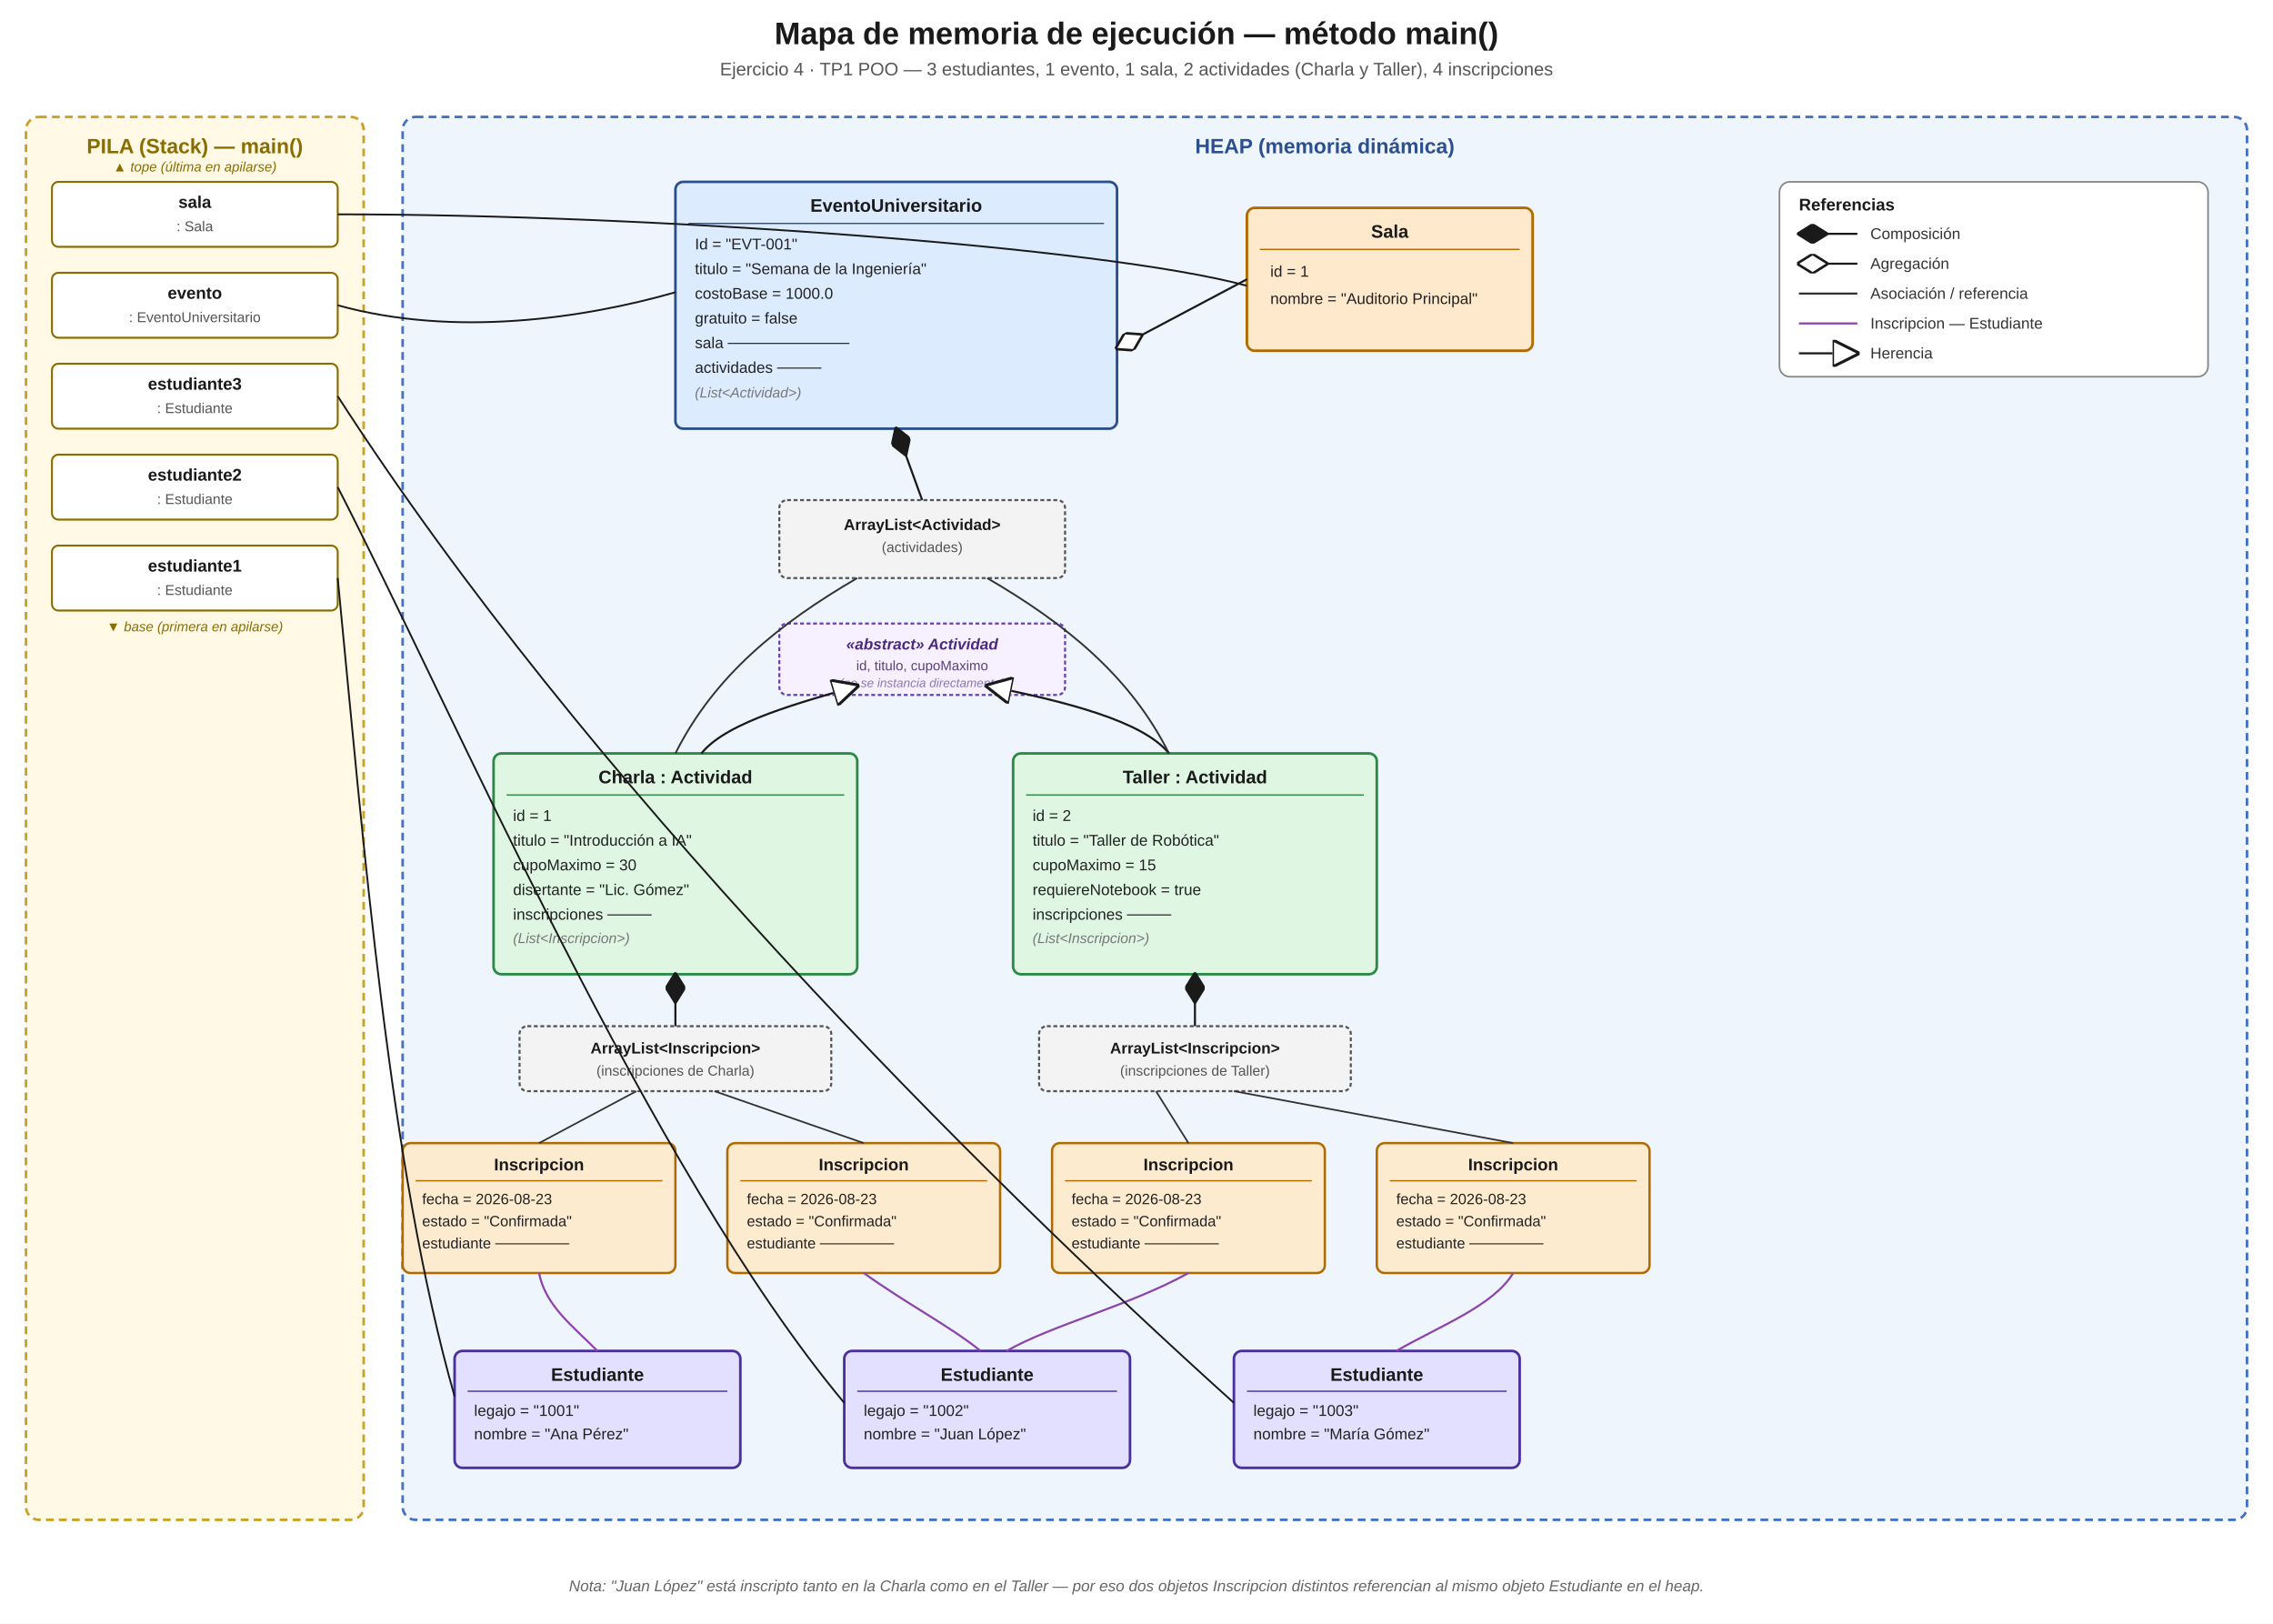
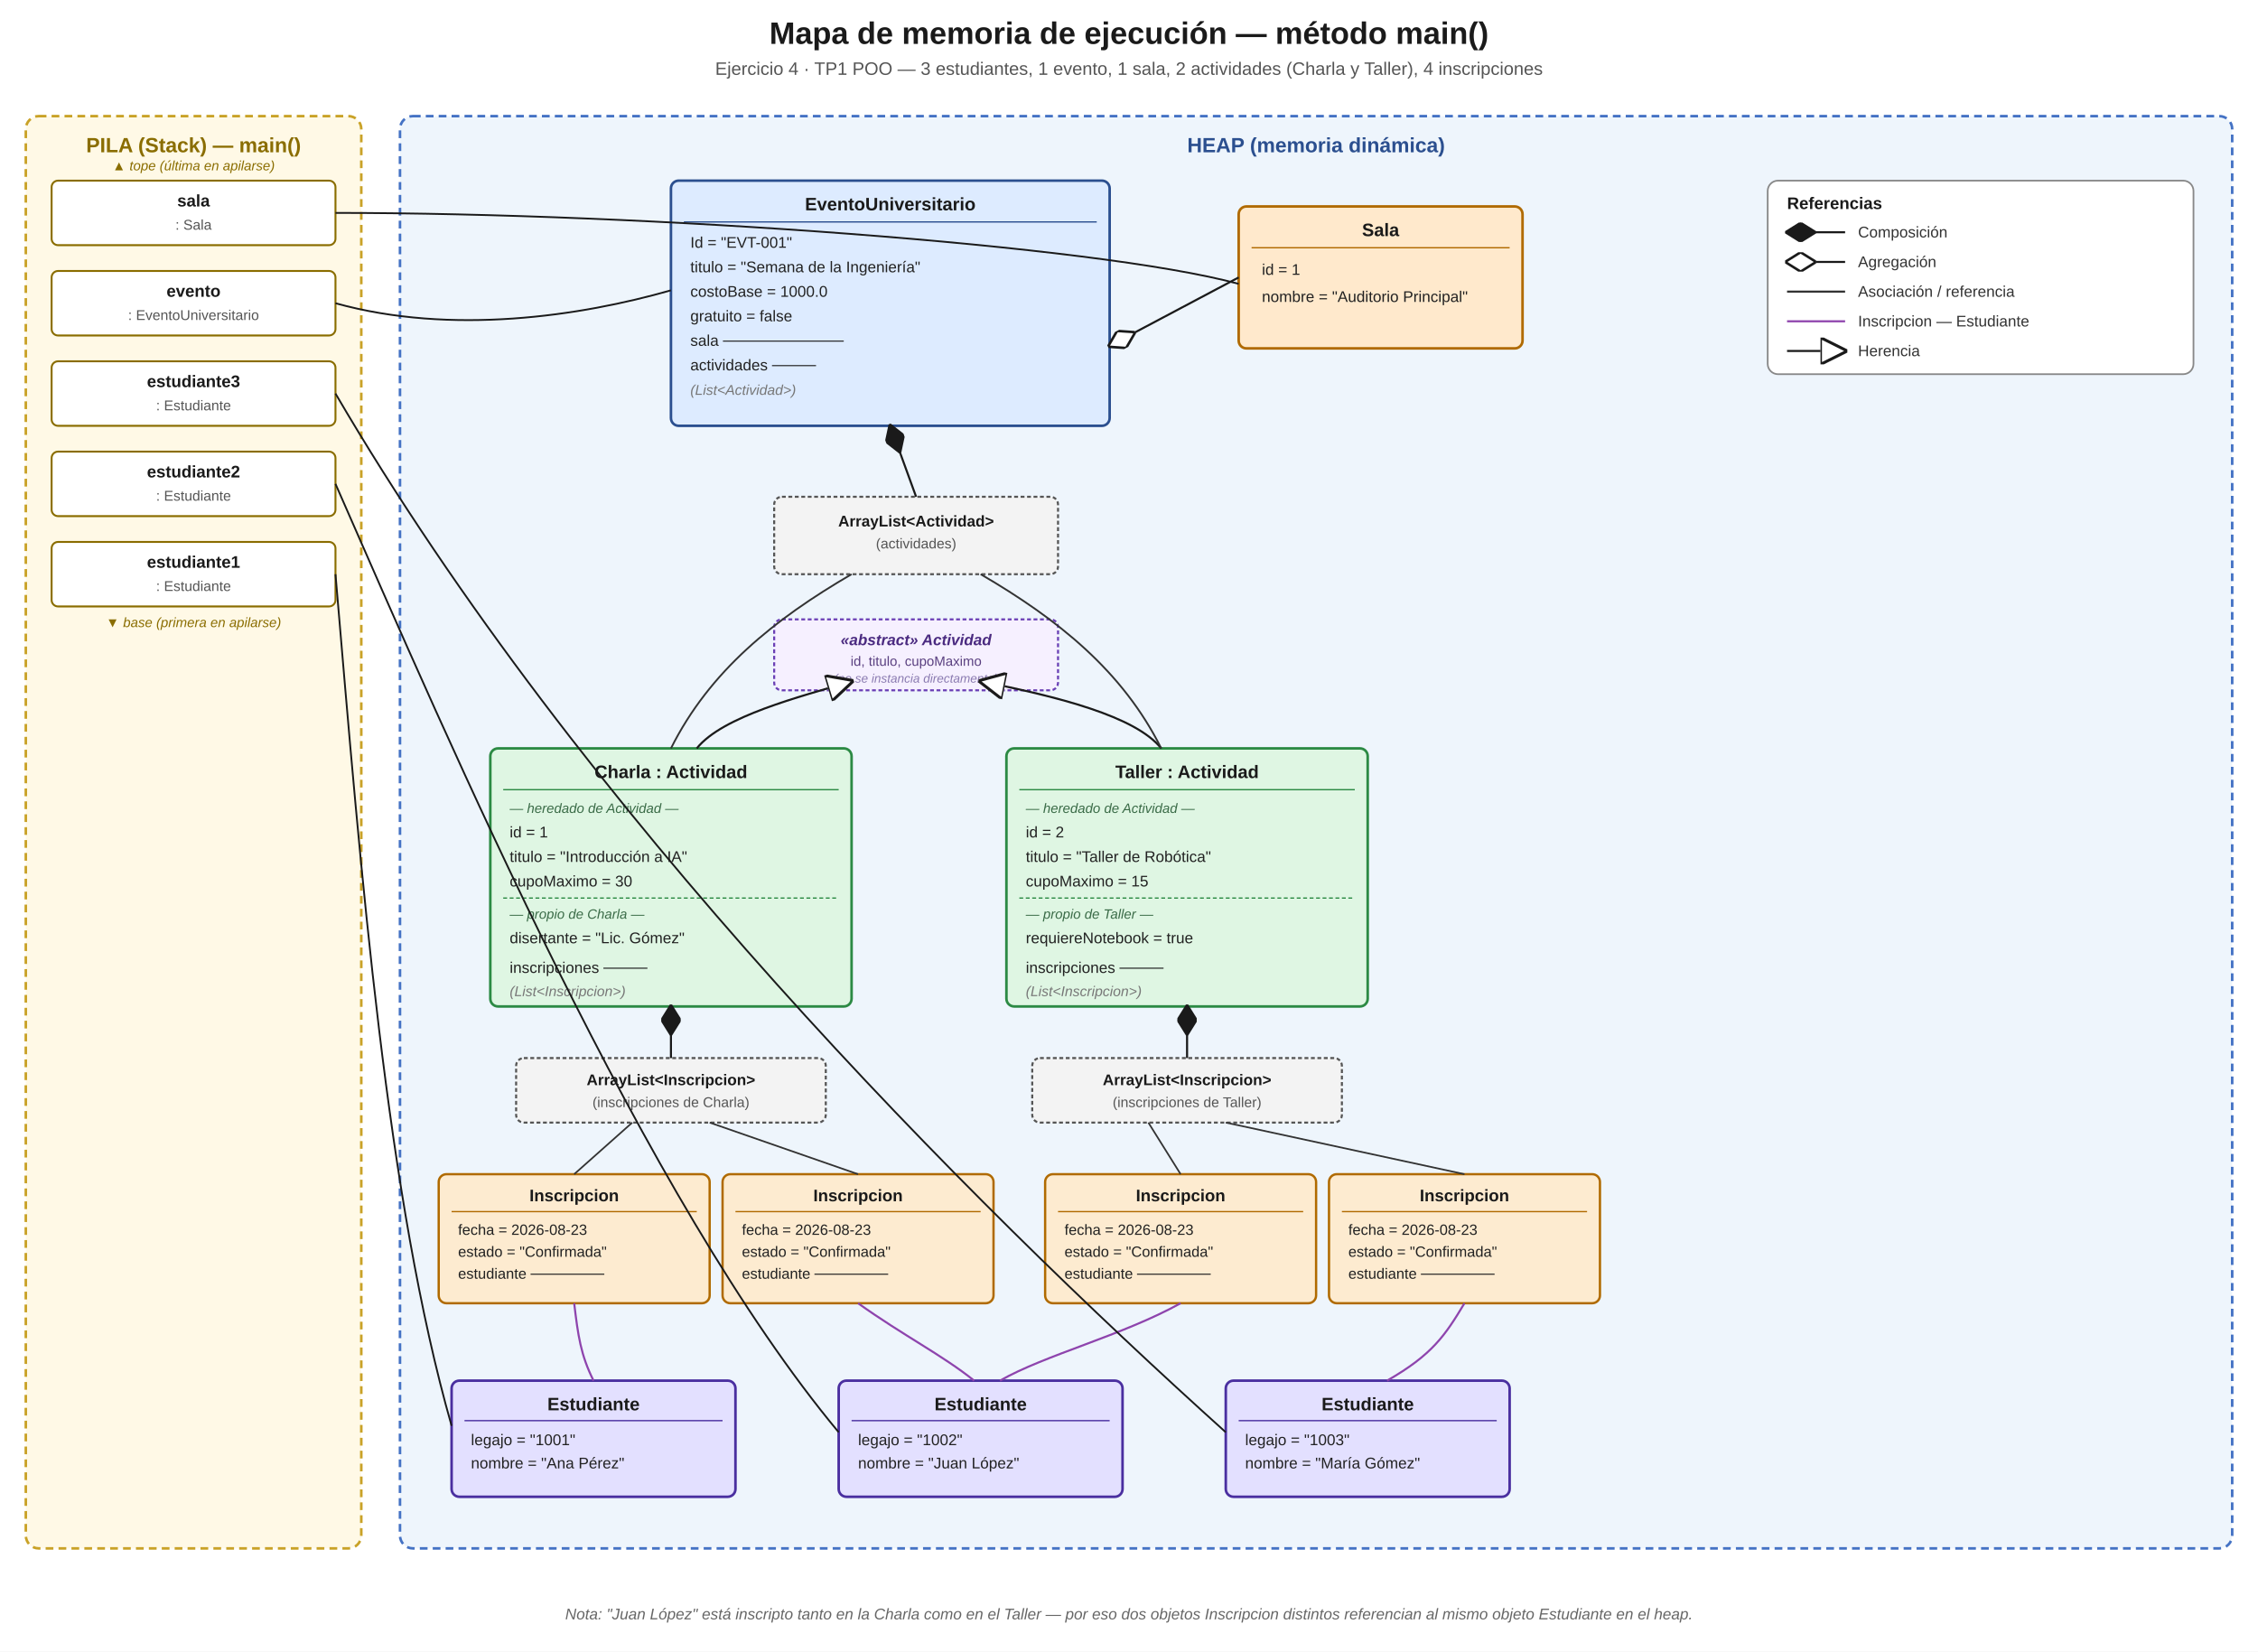
- <svg xmlns="http://www.w3.org/2000/svg" viewBox="0 0 1750 1250" font-family="Segoe UI, Arial, sans-serif">
+ <svg xmlns="http://www.w3.org/2000/svg" viewBox="0 0 1750 1280" font-family="Segoe UI, Arial, sans-serif">
  <defs>
    <marker id="diamondFilled" viewBox="0 0 16 10" refX="15" refY="5" markerWidth="15" markerHeight="10" orient="auto-start-reverse">
      <path d="M0,5 L8,0 L16,5 L8,10 z" fill="#1a1a1a" stroke="#1a1a1a" />
    </marker>
    <marker id="diamondOpen" viewBox="0 0 16 10" refX="15" refY="5" markerWidth="15" markerHeight="10" orient="auto-start-reverse">
      <path d="M0,5 L8,0 L16,5 L8,10 z" fill="#ffffff" stroke="#1a1a1a" stroke-width="1.3" />
    </marker>
    <marker id="triangleHollow" viewBox="0 0 12 12" refX="11" refY="6" markerWidth="13" markerHeight="13" orient="auto-start-reverse">
      <path d="M0,0 L12,6 L0,12 z" fill="#ffffff" stroke="#1a1a1a" stroke-width="1.3" />
    </marker>
  </defs>
-   <rect x="0" y="0" width="1750" height="1250" fill="#ffffff" />
+   <rect x="0" y="0" width="1750" height="1280" fill="#ffffff" />
  <text x="875" y="34" text-anchor="middle" font-size="24" font-weight="700" fill="#1a1a1a">Mapa de memoria de ejecución — método main()</text>
  <text x="875" y="58" text-anchor="middle" font-size="14" fill="#555555">Ejercicio 4 · TP1 POO — 3 estudiantes, 1 evento, 1 sala, 2 actividades (Charla y Taller), 4 inscripciones</text>
-   <rect x="20" y="90" width="260" height="1080" rx="10" fill="#FFF9E6" stroke="#C9A227" stroke-width="2" stroke-dasharray="6,4" />
+   <rect x="20" y="90" width="260" height="1110" rx="10" fill="#FFF9E6" stroke="#C9A227" stroke-width="2" stroke-dasharray="6,4" />
  <text x="150" y="118" text-anchor="middle" font-size="16" font-weight="700" fill="#8a6d00">PILA (Stack) — main()</text>
  <text x="150" y="132" text-anchor="middle" font-size="10.5" fill="#8a6d00" font-style="italic">▲ tope (última en apilarse)</text>
  <g id="stack-sala">
    <rect x="40" y="140" width="220" height="50" rx="5" fill="#ffffff" stroke="#8a6d00" stroke-width="1.5" />
    <text x="150" y="160" text-anchor="middle" font-size="13" font-weight="700" fill="#1a1a1a">sala</text>
    <text x="150" y="178" text-anchor="middle" font-size="11" fill="#555">: Sala</text>
  </g>
  <g id="stack-evento">
    <rect x="40" y="210" width="220" height="50" rx="5" fill="#ffffff" stroke="#8a6d00" stroke-width="1.5" />
    <text x="150" y="230" text-anchor="middle" font-size="13" font-weight="700" fill="#1a1a1a">evento</text>
    <text x="150" y="248" text-anchor="middle" font-size="11" fill="#555">: EventoUniversitario</text>
  </g>
  <g id="stack-e3">
    <rect x="40" y="280" width="220" height="50" rx="5" fill="#ffffff" stroke="#8a6d00" stroke-width="1.5" />
    <text x="150" y="300" text-anchor="middle" font-size="13" font-weight="700" fill="#1a1a1a">estudiante3</text>
    <text x="150" y="318" text-anchor="middle" font-size="11" fill="#555">: Estudiante</text>
  </g>
  <g id="stack-e2">
    <rect x="40" y="350" width="220" height="50" rx="5" fill="#ffffff" stroke="#8a6d00" stroke-width="1.5" />
    <text x="150" y="370" text-anchor="middle" font-size="13" font-weight="700" fill="#1a1a1a">estudiante2</text>
    <text x="150" y="388" text-anchor="middle" font-size="11" fill="#555">: Estudiante</text>
  </g>
  <g id="stack-e1">
    <rect x="40" y="420" width="220" height="50" rx="5" fill="#ffffff" stroke="#8a6d00" stroke-width="1.5" />
    <text x="150" y="440" text-anchor="middle" font-size="13" font-weight="700" fill="#1a1a1a">estudiante1</text>
    <text x="150" y="458" text-anchor="middle" font-size="11" fill="#555">: Estudiante</text>
  </g>
  <text x="150" y="486" text-anchor="middle" font-size="10.5" fill="#8a6d00" font-style="italic">▼ base (primera en apilarse)</text>
-   <rect x="310" y="90" width="1420" height="1080" rx="10" fill="#EEF5FC" stroke="#4472C4" stroke-width="2" stroke-dasharray="6,4" />
+   <rect x="310" y="90" width="1420" height="1110" rx="10" fill="#EEF5FC" stroke="#4472C4" stroke-width="2" stroke-dasharray="6,4" />
  <text x="1020" y="118" text-anchor="middle" font-size="16" font-weight="700" fill="#2b4f8f">HEAP (memoria dinámica)</text>
  <g id="legend">
    <rect x="1370" y="140" width="330" height="150" rx="8" fill="#ffffff" stroke="#888888" stroke-width="1.3" />
    <text x="1385" y="162" font-size="13" font-weight="700" fill="#1a1a1a">Referencias</text>
    <line x1="1385" y1="180" x2="1430" y2="180" stroke="#1a1a1a" stroke-width="1.6" marker-start="url(#diamondFilled)" />
    <text x="1440" y="184" font-size="12" fill="#333">Composición</text>
    <line x1="1385" y1="203" x2="1430" y2="203" stroke="#1a1a1a" stroke-width="1.6" marker-start="url(#diamondOpen)" />
    <text x="1440" y="207" font-size="12" fill="#333">Agregación</text>
    <line x1="1385" y1="226" x2="1430" y2="226" stroke="#333333" stroke-width="1.6" />
    <text x="1440" y="230" font-size="12" fill="#333">Asociación / referencia</text>
    <line x1="1385" y1="249" x2="1430" y2="249" stroke="#8e44ad" stroke-width="1.6" />
    <text x="1440" y="253" font-size="12" fill="#333">Inscripcion — Estudiante</text>
    <line x1="1385" y1="272" x2="1430" y2="272" stroke="#1a1a1a" stroke-width="1.6" marker-end="url(#triangleHollow)" />
    <text x="1440" y="276" font-size="12" fill="#333">Herencia</text>
  </g>
  <g id="evento-obj">
    <rect x="520" y="140" width="340" height="190" rx="6" fill="#DDEBFF" stroke="#2b4f8f" stroke-width="2" />
    <text x="690" y="163" text-anchor="middle" font-size="14" font-weight="700" fill="#1a1a1a">EventoUniversitario</text>
    <line x1="530" y1="172" x2="850" y2="172" stroke="#2b4f8f" stroke-width="1" />
    <text x="535" y="192" font-size="12" fill="#222">Id = "EVT-001"</text>
    <text x="535" y="211" font-size="12" fill="#222">titulo = "Semana de la Ingeniería"</text>
    <text x="535" y="230" font-size="12" fill="#222">costoBase = 1000.0</text>
    <text x="535" y="249" font-size="12" fill="#222">gratuito = false</text>
    <text x="535" y="268" font-size="12" fill="#222">sala ───────────</text>
    <text x="535" y="287" font-size="12" fill="#222">actividades ────</text>
    <text x="535" y="306" font-size="11" fill="#777" font-style="italic">(List&lt;Actividad&gt;)</text>
  </g>
  <g id="sala-obj">
    <rect x="960" y="160" width="220" height="110" rx="6" fill="#FFE9CC" stroke="#B06A00" stroke-width="2" />
    <text x="1070" y="183" text-anchor="middle" font-size="14" font-weight="700" fill="#1a1a1a">Sala</text>
    <line x1="970" y1="192" x2="1170" y2="192" stroke="#B06A00" stroke-width="1" />
    <text x="978" y="213" font-size="12" fill="#222">id = 1</text>
    <text x="978" y="234" font-size="12" fill="#222">nombre = "Auditorio Principal"</text>
  </g>
  <path d="M860,268 L960,215" fill="none" stroke="#1a1a1a" stroke-width="1.6" marker-start="url(#diamondOpen)" />
  <g id="actividades-list">
    <rect x="600" y="385" width="220" height="60" rx="6" fill="#F3F3F3" stroke="#555555" stroke-width="1.6" stroke-dasharray="3,2" />
    <text x="710" y="408" text-anchor="middle" font-size="12" font-weight="700" fill="#1a1a1a">ArrayList&lt;Actividad&gt;</text>
    <text x="710" y="425" text-anchor="middle" font-size="11" fill="#555">(actividades)</text>
  </g>
  <path d="M690,330 L710,385" fill="none" stroke="#1a1a1a" stroke-width="1.6" marker-start="url(#diamondFilled)" />
  <g id="actividad-abstract">
    <rect x="600" y="480" width="220" height="55" rx="6" fill="#F6F0FF" stroke="#6a3fb5" stroke-width="1.6" stroke-dasharray="3,2" />
    <text x="710" y="500" text-anchor="middle" font-size="12" font-weight="700" font-style="italic" fill="#4a2a80">«abstract» Actividad</text>
    <text x="710" y="516" text-anchor="middle" font-size="10.5" fill="#5a4080">id, titulo, cupoMaximo</text>
    <text x="710" y="529" text-anchor="middle" font-size="9.5" fill="#8a7ab0" font-style="italic">(no se instancia directamente)</text>
  </g>
  <g id="charla-obj">
-     <rect x="380" y="580" width="280" height="170" rx="6" fill="#DFF6E3" stroke="#2c8a44" stroke-width="2" />
+     <rect x="380" y="580" width="280" height="200" rx="6" fill="#DFF6E3" stroke="#2c8a44" stroke-width="2" />
    <text x="520" y="603" text-anchor="middle" font-size="14" font-weight="700" fill="#1a1a1a">Charla : Actividad</text>
    <line x1="390" y1="612" x2="650" y2="612" stroke="#2c8a44" stroke-width="1" />
-     <text x="395" y="632" font-size="12" fill="#222">id = 1</text>
-     <text x="395" y="651" font-size="12" fill="#222">titulo = "Introducción a IA"</text>
-     <text x="395" y="670" font-size="12" fill="#222">cupoMaximo = 30</text>
-     <text x="395" y="689" font-size="12" fill="#222">disertante = "Lic. Gómez"</text>
-     <text x="395" y="708" font-size="12" fill="#222">inscripciones ────</text>
-     <text x="395" y="726" font-size="11" fill="#777" font-style="italic">(List&lt;Inscripcion&gt;)</text>
+     <text x="395" y="630" font-size="10.5" font-style="italic" fill="#3a6b47">— heredado de Actividad —</text>
+     <text x="395" y="649" font-size="12" fill="#222">id = 1</text>
+     <text x="395" y="668" font-size="12" fill="#222">titulo = "Introducción a IA"</text>
+     <text x="395" y="687" font-size="12" fill="#222">cupoMaximo = 30</text>
+     <line x1="390" y1="696" x2="650" y2="696" stroke="#2c8a44" stroke-width="1" stroke-dasharray="3,2" />
+     <text x="395" y="712" font-size="10.5" font-style="italic" fill="#3a6b47">— propio de Charla —</text>
+     <text x="395" y="731" font-size="12" fill="#222">disertante = "Lic. Gómez"</text>
+     <text x="395" y="754" font-size="12" fill="#222">inscripciones ────</text>
+     <text x="395" y="772" font-size="11" fill="#777" font-style="italic">(List&lt;Inscripcion&gt;)</text>
  </g>
  <path d="M540,580 C560,555 620,540 660,528" fill="none" stroke="#1a1a1a" stroke-width="1.6" marker-end="url(#triangleHollow)" />
  <path d="M660,445 C600,480 550,520 520,580" fill="none" stroke="#333333" stroke-width="1.4" />
  <g id="taller-obj">
-     <rect x="780" y="580" width="280" height="170" rx="6" fill="#DFF6E3" stroke="#2c8a44" stroke-width="2" />
+     <rect x="780" y="580" width="280" height="200" rx="6" fill="#DFF6E3" stroke="#2c8a44" stroke-width="2" />
    <text x="920" y="603" text-anchor="middle" font-size="14" font-weight="700" fill="#1a1a1a">Taller : Actividad</text>
    <line x1="790" y1="612" x2="1050" y2="612" stroke="#2c8a44" stroke-width="1" />
-     <text x="795" y="632" font-size="12" fill="#222">id = 2</text>
-     <text x="795" y="651" font-size="12" fill="#222">titulo = "Taller de Robótica"</text>
-     <text x="795" y="670" font-size="12" fill="#222">cupoMaximo = 15</text>
-     <text x="795" y="689" font-size="12" fill="#222">requiereNotebook = true</text>
-     <text x="795" y="708" font-size="12" fill="#222">inscripciones ────</text>
-     <text x="795" y="726" font-size="11" fill="#777" font-style="italic">(List&lt;Inscripcion&gt;)</text>
+     <text x="795" y="630" font-size="10.5" font-style="italic" fill="#3a6b47">— heredado de Actividad —</text>
+     <text x="795" y="649" font-size="12" fill="#222">id = 2</text>
+     <text x="795" y="668" font-size="12" fill="#222">titulo = "Taller de Robótica"</text>
+     <text x="795" y="687" font-size="12" fill="#222">cupoMaximo = 15</text>
+     <line x1="790" y1="696" x2="1050" y2="696" stroke="#2c8a44" stroke-width="1" stroke-dasharray="3,2" />
+     <text x="795" y="712" font-size="10.5" font-style="italic" fill="#3a6b47">— propio de Taller —</text>
+     <text x="795" y="731" font-size="12" fill="#222">requiereNotebook = true</text>
+     <text x="795" y="754" font-size="12" fill="#222">inscripciones ────</text>
+     <text x="795" y="772" font-size="11" fill="#777" font-style="italic">(List&lt;Inscripcion&gt;)</text>
  </g>
  <path d="M900,580 C880,555 820,540 760,528" fill="none" stroke="#1a1a1a" stroke-width="1.6" marker-end="url(#triangleHollow)" />
  <path d="M760,445 C820,480 870,520 900,580" fill="none" stroke="#333333" stroke-width="1.4" />
  <g id="charla-insc-list">
-     <rect x="400" y="790" width="240" height="50" rx="6" fill="#F3F3F3" stroke="#555555" stroke-width="1.6" stroke-dasharray="3,2" />
-     <text x="520" y="811" text-anchor="middle" font-size="12" font-weight="700" fill="#1a1a1a">ArrayList&lt;Inscripcion&gt;</text>
-     <text x="520" y="828" text-anchor="middle" font-size="11" fill="#555">(inscripciones de Charla)</text>
-   </g>
-   <path d="M520,750 L520,790" fill="none" stroke="#1a1a1a" stroke-width="1.6" marker-start="url(#diamondFilled)" />
+     <rect x="400" y="820" width="240" height="50" rx="6" fill="#F3F3F3" stroke="#555555" stroke-width="1.6" stroke-dasharray="3,2" />
+     <text x="520" y="841" text-anchor="middle" font-size="12" font-weight="700" fill="#1a1a1a">ArrayList&lt;Inscripcion&gt;</text>
+     <text x="520" y="858" text-anchor="middle" font-size="11" fill="#555">(inscripciones de Charla)</text>
+   </g>
+   <path d="M520,780 L520,820" fill="none" stroke="#1a1a1a" stroke-width="1.6" marker-start="url(#diamondFilled)" />
  <g id="taller-insc-list">
-     <rect x="800" y="790" width="240" height="50" rx="6" fill="#F3F3F3" stroke="#555555" stroke-width="1.6" stroke-dasharray="3,2" />
-     <text x="920" y="811" text-anchor="middle" font-size="12" font-weight="700" fill="#1a1a1a">ArrayList&lt;Inscripcion&gt;</text>
-     <text x="920" y="828" text-anchor="middle" font-size="11" fill="#555">(inscripciones de Taller)</text>
-   </g>
-   <path d="M920,750 L920,790" fill="none" stroke="#1a1a1a" stroke-width="1.6" marker-start="url(#diamondFilled)" />
+     <rect x="800" y="820" width="240" height="50" rx="6" fill="#F3F3F3" stroke="#555555" stroke-width="1.6" stroke-dasharray="3,2" />
+     <text x="920" y="841" text-anchor="middle" font-size="12" font-weight="700" fill="#1a1a1a">ArrayList&lt;Inscripcion&gt;</text>
+     <text x="920" y="858" text-anchor="middle" font-size="11" fill="#555">(inscripciones de Taller)</text>
+   </g>
+   <path d="M920,780 L920,820" fill="none" stroke="#1a1a1a" stroke-width="1.6" marker-start="url(#diamondFilled)" />
  <g id="insc-c1">
-     <rect x="310" y="880" width="210" height="100" rx="6" fill="#FDEBD0" stroke="#B06A00" stroke-width="1.8" />
-     <text x="415" y="901" text-anchor="middle" font-size="13" font-weight="700" fill="#1a1a1a">Inscripcion</text>
-     <line x1="320" y1="909" x2="510" y2="909" stroke="#B06A00" stroke-width="1" />
-     <text x="325" y="927" font-size="11.5" fill="#222">fecha = 2026-08-23</text>
-     <text x="325" y="944" font-size="11.5" fill="#222">estado = "Confirmada"</text>
-     <text x="325" y="961" font-size="11.5" fill="#222">estudiante ───────</text>
+     <rect x="340" y="910" width="210" height="100" rx="6" fill="#FDEBD0" stroke="#B06A00" stroke-width="1.8" />
+     <text x="445" y="931" text-anchor="middle" font-size="13" font-weight="700" fill="#1a1a1a">Inscripcion</text>
+     <line x1="350" y1="939" x2="540" y2="939" stroke="#B06A00" stroke-width="1" />
+     <text x="355" y="957" font-size="11.5" fill="#222">fecha = 2026-08-23</text>
+     <text x="355" y="974" font-size="11.5" fill="#222">estado = "Confirmada"</text>
+     <text x="355" y="991" font-size="11.5" fill="#222">estudiante ───────</text>
  </g>
  <g id="insc-c2">
-     <rect x="560" y="880" width="210" height="100" rx="6" fill="#FDEBD0" stroke="#B06A00" stroke-width="1.8" />
-     <text x="665" y="901" text-anchor="middle" font-size="13" font-weight="700" fill="#1a1a1a">Inscripcion</text>
-     <line x1="570" y1="909" x2="760" y2="909" stroke="#B06A00" stroke-width="1" />
-     <text x="575" y="927" font-size="11.5" fill="#222">fecha = 2026-08-23</text>
-     <text x="575" y="944" font-size="11.5" fill="#222">estado = "Confirmada"</text>
-     <text x="575" y="961" font-size="11.5" fill="#222">estudiante ───────</text>
+     <rect x="560" y="910" width="210" height="100" rx="6" fill="#FDEBD0" stroke="#B06A00" stroke-width="1.8" />
+     <text x="665" y="931" text-anchor="middle" font-size="13" font-weight="700" fill="#1a1a1a">Inscripcion</text>
+     <line x1="570" y1="939" x2="760" y2="939" stroke="#B06A00" stroke-width="1" />
+     <text x="575" y="957" font-size="11.5" fill="#222">fecha = 2026-08-23</text>
+     <text x="575" y="974" font-size="11.5" fill="#222">estado = "Confirmada"</text>
+     <text x="575" y="991" font-size="11.5" fill="#222">estudiante ───────</text>
  </g>
  <g id="insc-t1">
-     <rect x="810" y="880" width="210" height="100" rx="6" fill="#FDEBD0" stroke="#B06A00" stroke-width="1.8" />
-     <text x="915" y="901" text-anchor="middle" font-size="13" font-weight="700" fill="#1a1a1a">Inscripcion</text>
-     <line x1="820" y1="909" x2="1010" y2="909" stroke="#B06A00" stroke-width="1" />
-     <text x="825" y="927" font-size="11.5" fill="#222">fecha = 2026-08-23</text>
-     <text x="825" y="944" font-size="11.5" fill="#222">estado = "Confirmada"</text>
-     <text x="825" y="961" font-size="11.5" fill="#222">estudiante ───────</text>
+     <rect x="810" y="910" width="210" height="100" rx="6" fill="#FDEBD0" stroke="#B06A00" stroke-width="1.8" />
+     <text x="915" y="931" text-anchor="middle" font-size="13" font-weight="700" fill="#1a1a1a">Inscripcion</text>
+     <line x1="820" y1="939" x2="1010" y2="939" stroke="#B06A00" stroke-width="1" />
+     <text x="825" y="957" font-size="11.5" fill="#222">fecha = 2026-08-23</text>
+     <text x="825" y="974" font-size="11.5" fill="#222">estado = "Confirmada"</text>
+     <text x="825" y="991" font-size="11.5" fill="#222">estudiante ───────</text>
  </g>
  <g id="insc-t2">
-     <rect x="1060" y="880" width="210" height="100" rx="6" fill="#FDEBD0" stroke="#B06A00" stroke-width="1.8" />
-     <text x="1165" y="901" text-anchor="middle" font-size="13" font-weight="700" fill="#1a1a1a">Inscripcion</text>
-     <line x1="1070" y1="909" x2="1260" y2="909" stroke="#B06A00" stroke-width="1" />
-     <text x="1075" y="927" font-size="11.5" fill="#222">fecha = 2026-08-23</text>
-     <text x="1075" y="944" font-size="11.5" fill="#222">estado = "Confirmada"</text>
-     <text x="1075" y="961" font-size="11.5" fill="#222">estudiante ───────</text>
-   </g>
-   <path d="M490,840 L415,880" fill="none" stroke="#333333" stroke-width="1.3" />
-   <path d="M550,840 L665,880" fill="none" stroke="#333333" stroke-width="1.3" />
-   <path d="M890,840 L915,880" fill="none" stroke="#333333" stroke-width="1.3" />
-   <path d="M950,840 L1165,880" fill="none" stroke="#333333" stroke-width="1.3" />
+     <rect x="1030" y="910" width="210" height="100" rx="6" fill="#FDEBD0" stroke="#B06A00" stroke-width="1.8" />
+     <text x="1135" y="931" text-anchor="middle" font-size="13" font-weight="700" fill="#1a1a1a">Inscripcion</text>
+     <line x1="1040" y1="939" x2="1230" y2="939" stroke="#B06A00" stroke-width="1" />
+     <text x="1045" y="957" font-size="11.5" fill="#222">fecha = 2026-08-23</text>
+     <text x="1045" y="974" font-size="11.5" fill="#222">estado = "Confirmada"</text>
+     <text x="1045" y="991" font-size="11.5" fill="#222">estudiante ───────</text>
+   </g>
+   <path d="M490,870 L445,910" fill="none" stroke="#333333" stroke-width="1.3" />
+   <path d="M550,870 L665,910" fill="none" stroke="#333333" stroke-width="1.3" />
+   <path d="M890,870 L915,910" fill="none" stroke="#333333" stroke-width="1.3" />
+   <path d="M950,870 L1135,910" fill="none" stroke="#333333" stroke-width="1.3" />
  <g id="est1">
-     <rect x="350" y="1040" width="220" height="90" rx="6" fill="#E3E0FF" stroke="#4a2fa0" stroke-width="2" />
-     <text x="460" y="1063" text-anchor="middle" font-size="14" font-weight="700" fill="#1a1a1a">Estudiante</text>
-     <line x1="360" y1="1071" x2="560" y2="1071" stroke="#4a2fa0" stroke-width="1" />
-     <text x="365" y="1090" font-size="12" fill="#222">legajo = "1001"</text>
-     <text x="365" y="1108" font-size="12" fill="#222">nombre = "Ana Pérez"</text>
+     <rect x="350" y="1070" width="220" height="90" rx="6" fill="#E3E0FF" stroke="#4a2fa0" stroke-width="2" />
+     <text x="460" y="1093" text-anchor="middle" font-size="14" font-weight="700" fill="#1a1a1a">Estudiante</text>
+     <line x1="360" y1="1101" x2="560" y2="1101" stroke="#4a2fa0" stroke-width="1" />
+     <text x="365" y="1120" font-size="12" fill="#222">legajo = "1001"</text>
+     <text x="365" y="1138" font-size="12" fill="#222">nombre = "Ana Pérez"</text>
  </g>
  <g id="est2">
-     <rect x="650" y="1040" width="220" height="90" rx="6" fill="#E3E0FF" stroke="#4a2fa0" stroke-width="2" />
-     <text x="760" y="1063" text-anchor="middle" font-size="14" font-weight="700" fill="#1a1a1a">Estudiante</text>
-     <line x1="660" y1="1071" x2="860" y2="1071" stroke="#4a2fa0" stroke-width="1" />
-     <text x="665" y="1090" font-size="12" fill="#222">legajo = "1002"</text>
-     <text x="665" y="1108" font-size="12" fill="#222">nombre = "Juan López"</text>
+     <rect x="650" y="1070" width="220" height="90" rx="6" fill="#E3E0FF" stroke="#4a2fa0" stroke-width="2" />
+     <text x="760" y="1093" text-anchor="middle" font-size="14" font-weight="700" fill="#1a1a1a">Estudiante</text>
+     <line x1="660" y1="1101" x2="860" y2="1101" stroke="#4a2fa0" stroke-width="1" />
+     <text x="665" y="1120" font-size="12" fill="#222">legajo = "1002"</text>
+     <text x="665" y="1138" font-size="12" fill="#222">nombre = "Juan López"</text>
  </g>
  <g id="est3">
-     <rect x="950" y="1040" width="220" height="90" rx="6" fill="#E3E0FF" stroke="#4a2fa0" stroke-width="2" />
-     <text x="1060" y="1063" text-anchor="middle" font-size="14" font-weight="700" fill="#1a1a1a">Estudiante</text>
-     <line x1="960" y1="1071" x2="1160" y2="1071" stroke="#4a2fa0" stroke-width="1" />
-     <text x="965" y="1090" font-size="12" fill="#222">legajo = "1003"</text>
-     <text x="965" y="1108" font-size="12" fill="#222">nombre = "María Gómez"</text>
-   </g>
-   <path d="M415,980 C420,1005 440,1020 460,1040" fill="none" stroke="#8e44ad" stroke-width="1.6" />
-   <path d="M665,980 C700,1005 730,1020 755,1040" fill="none" stroke="#8e44ad" stroke-width="1.6" />
-   <path d="M915,980 C870,1005 810,1020 775,1040" fill="none" stroke="#8e44ad" stroke-width="1.6" />
-   <path d="M1165,980 C1150,1005 1110,1020 1075,1040" fill="none" stroke="#8e44ad" stroke-width="1.6" />
+     <rect x="950" y="1070" width="220" height="90" rx="6" fill="#E3E0FF" stroke="#4a2fa0" stroke-width="2" />
+     <text x="1060" y="1093" text-anchor="middle" font-size="14" font-weight="700" fill="#1a1a1a">Estudiante</text>
+     <line x1="960" y1="1101" x2="1160" y2="1101" stroke="#4a2fa0" stroke-width="1" />
+     <text x="965" y="1120" font-size="12" fill="#222">legajo = "1003"</text>
+     <text x="965" y="1138" font-size="12" fill="#222">nombre = "María Gómez"</text>
+   </g>
+   <path d="M445,1010 C448,1035 450,1050 460,1070" fill="none" stroke="#8e44ad" stroke-width="1.6" />
+   <path d="M665,1010 C700,1035 730,1050 755,1070" fill="none" stroke="#8e44ad" stroke-width="1.6" />
+   <path d="M915,1010 C870,1035 810,1050 775,1070" fill="none" stroke="#8e44ad" stroke-width="1.6" />
+   <path d="M1135,1010 C1120,1035 1110,1050 1075,1070" fill="none" stroke="#8e44ad" stroke-width="1.6" />
  <path d="M260,165 C500,165 850,190 960,220" fill="none" stroke="#1a1a1a" stroke-width="1.4" />
  <path d="M260,235 C350,260 450,245 520,225" fill="none" stroke="#1a1a1a" stroke-width="1.4" />
-   <path d="M260,305 C450,600 750,900 950,1080" fill="none" stroke="#1a1a1a" stroke-width="1.4" />
-   <path d="M260,375 C350,550 500,900 650,1080" fill="none" stroke="#1a1a1a" stroke-width="1.4" />
-   <path d="M260,445 C280,650 300,900 350,1075" fill="none" stroke="#1a1a1a" stroke-width="1.4" />
-   <text x="875" y="1225" text-anchor="middle" font-size="12" fill="#666" font-style="italic">Nota: "Juan López" está inscripto tanto en la Charla como en el Taller — por eso dos objetos Inscripcion distintos referencian al mismo objeto Estudiante en el heap.</text>
+   <path d="M260,305 C450,630 750,930 950,1110" fill="none" stroke="#1a1a1a" stroke-width="1.4" />
+   <path d="M260,375 C350,580 500,930 650,1110" fill="none" stroke="#1a1a1a" stroke-width="1.4" />
+   <path d="M260,445 C280,680 300,930 350,1105" fill="none" stroke="#1a1a1a" stroke-width="1.4" />
+   <text x="875" y="1255" text-anchor="middle" font-size="12" fill="#666" font-style="italic">Nota: "Juan López" está inscripto tanto en la Charla como en el Taller — por eso dos objetos Inscripcion distintos referencian al mismo objeto Estudiante en el heap.</text>
</svg>
